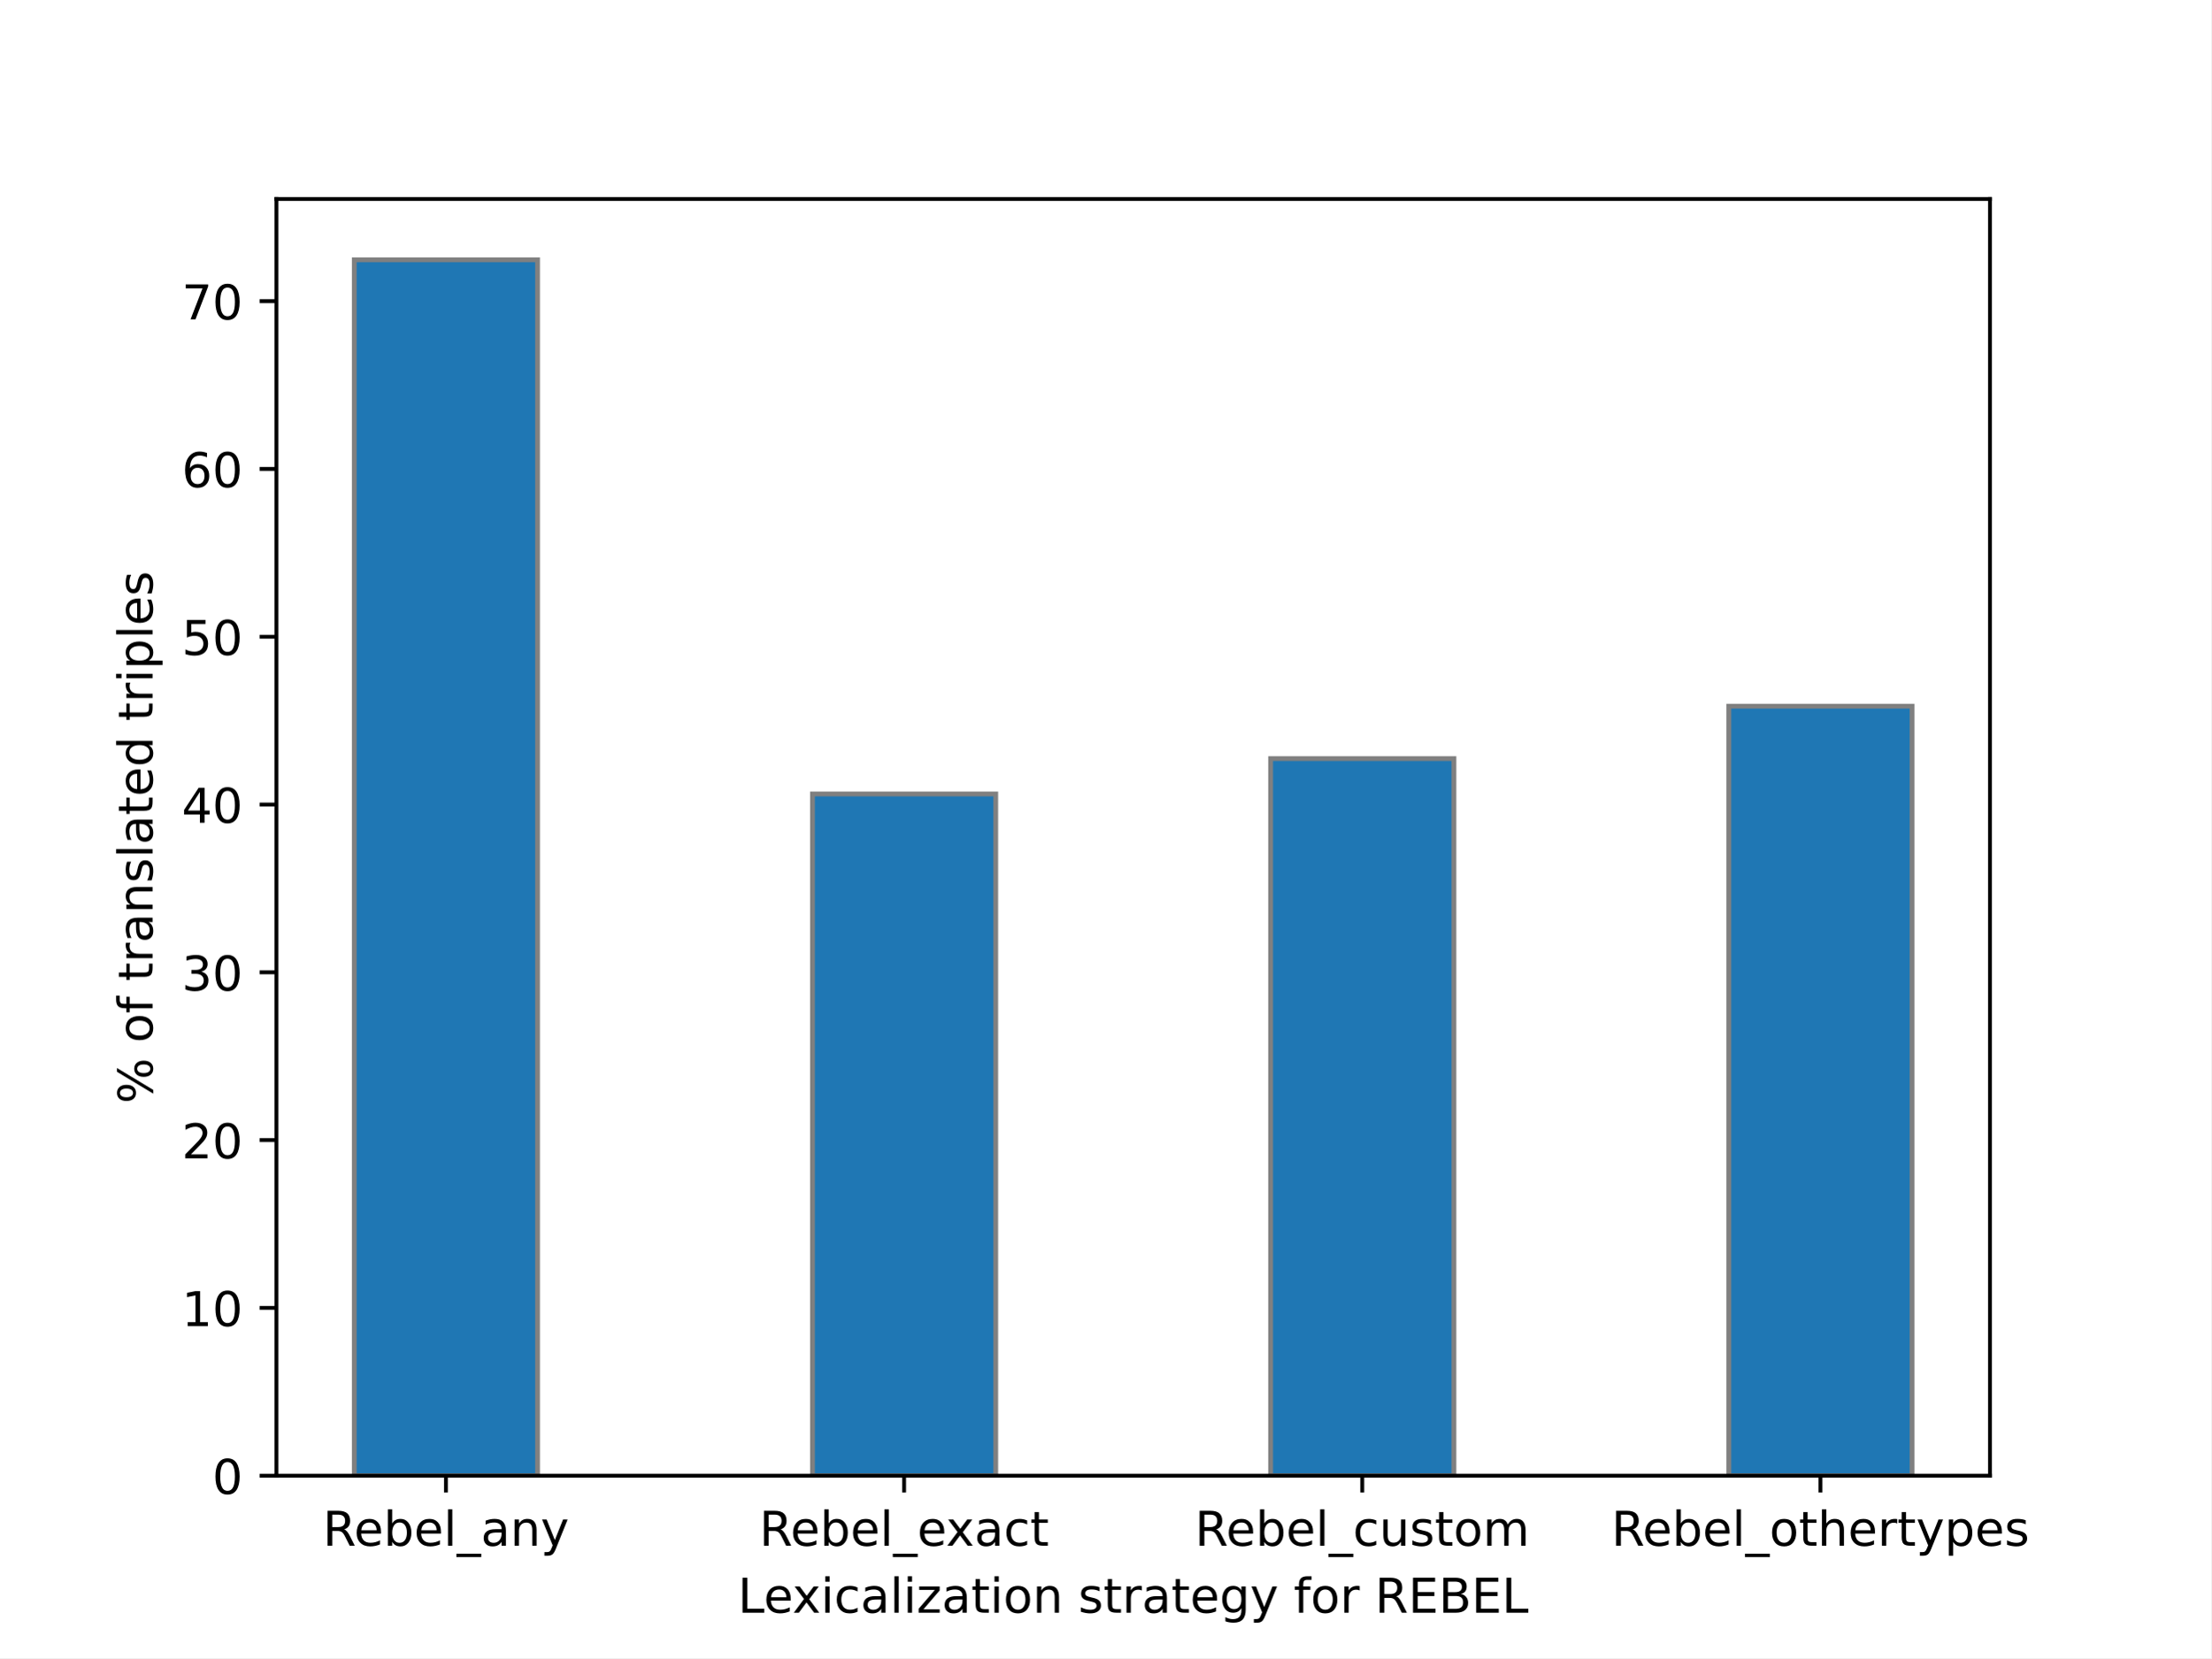
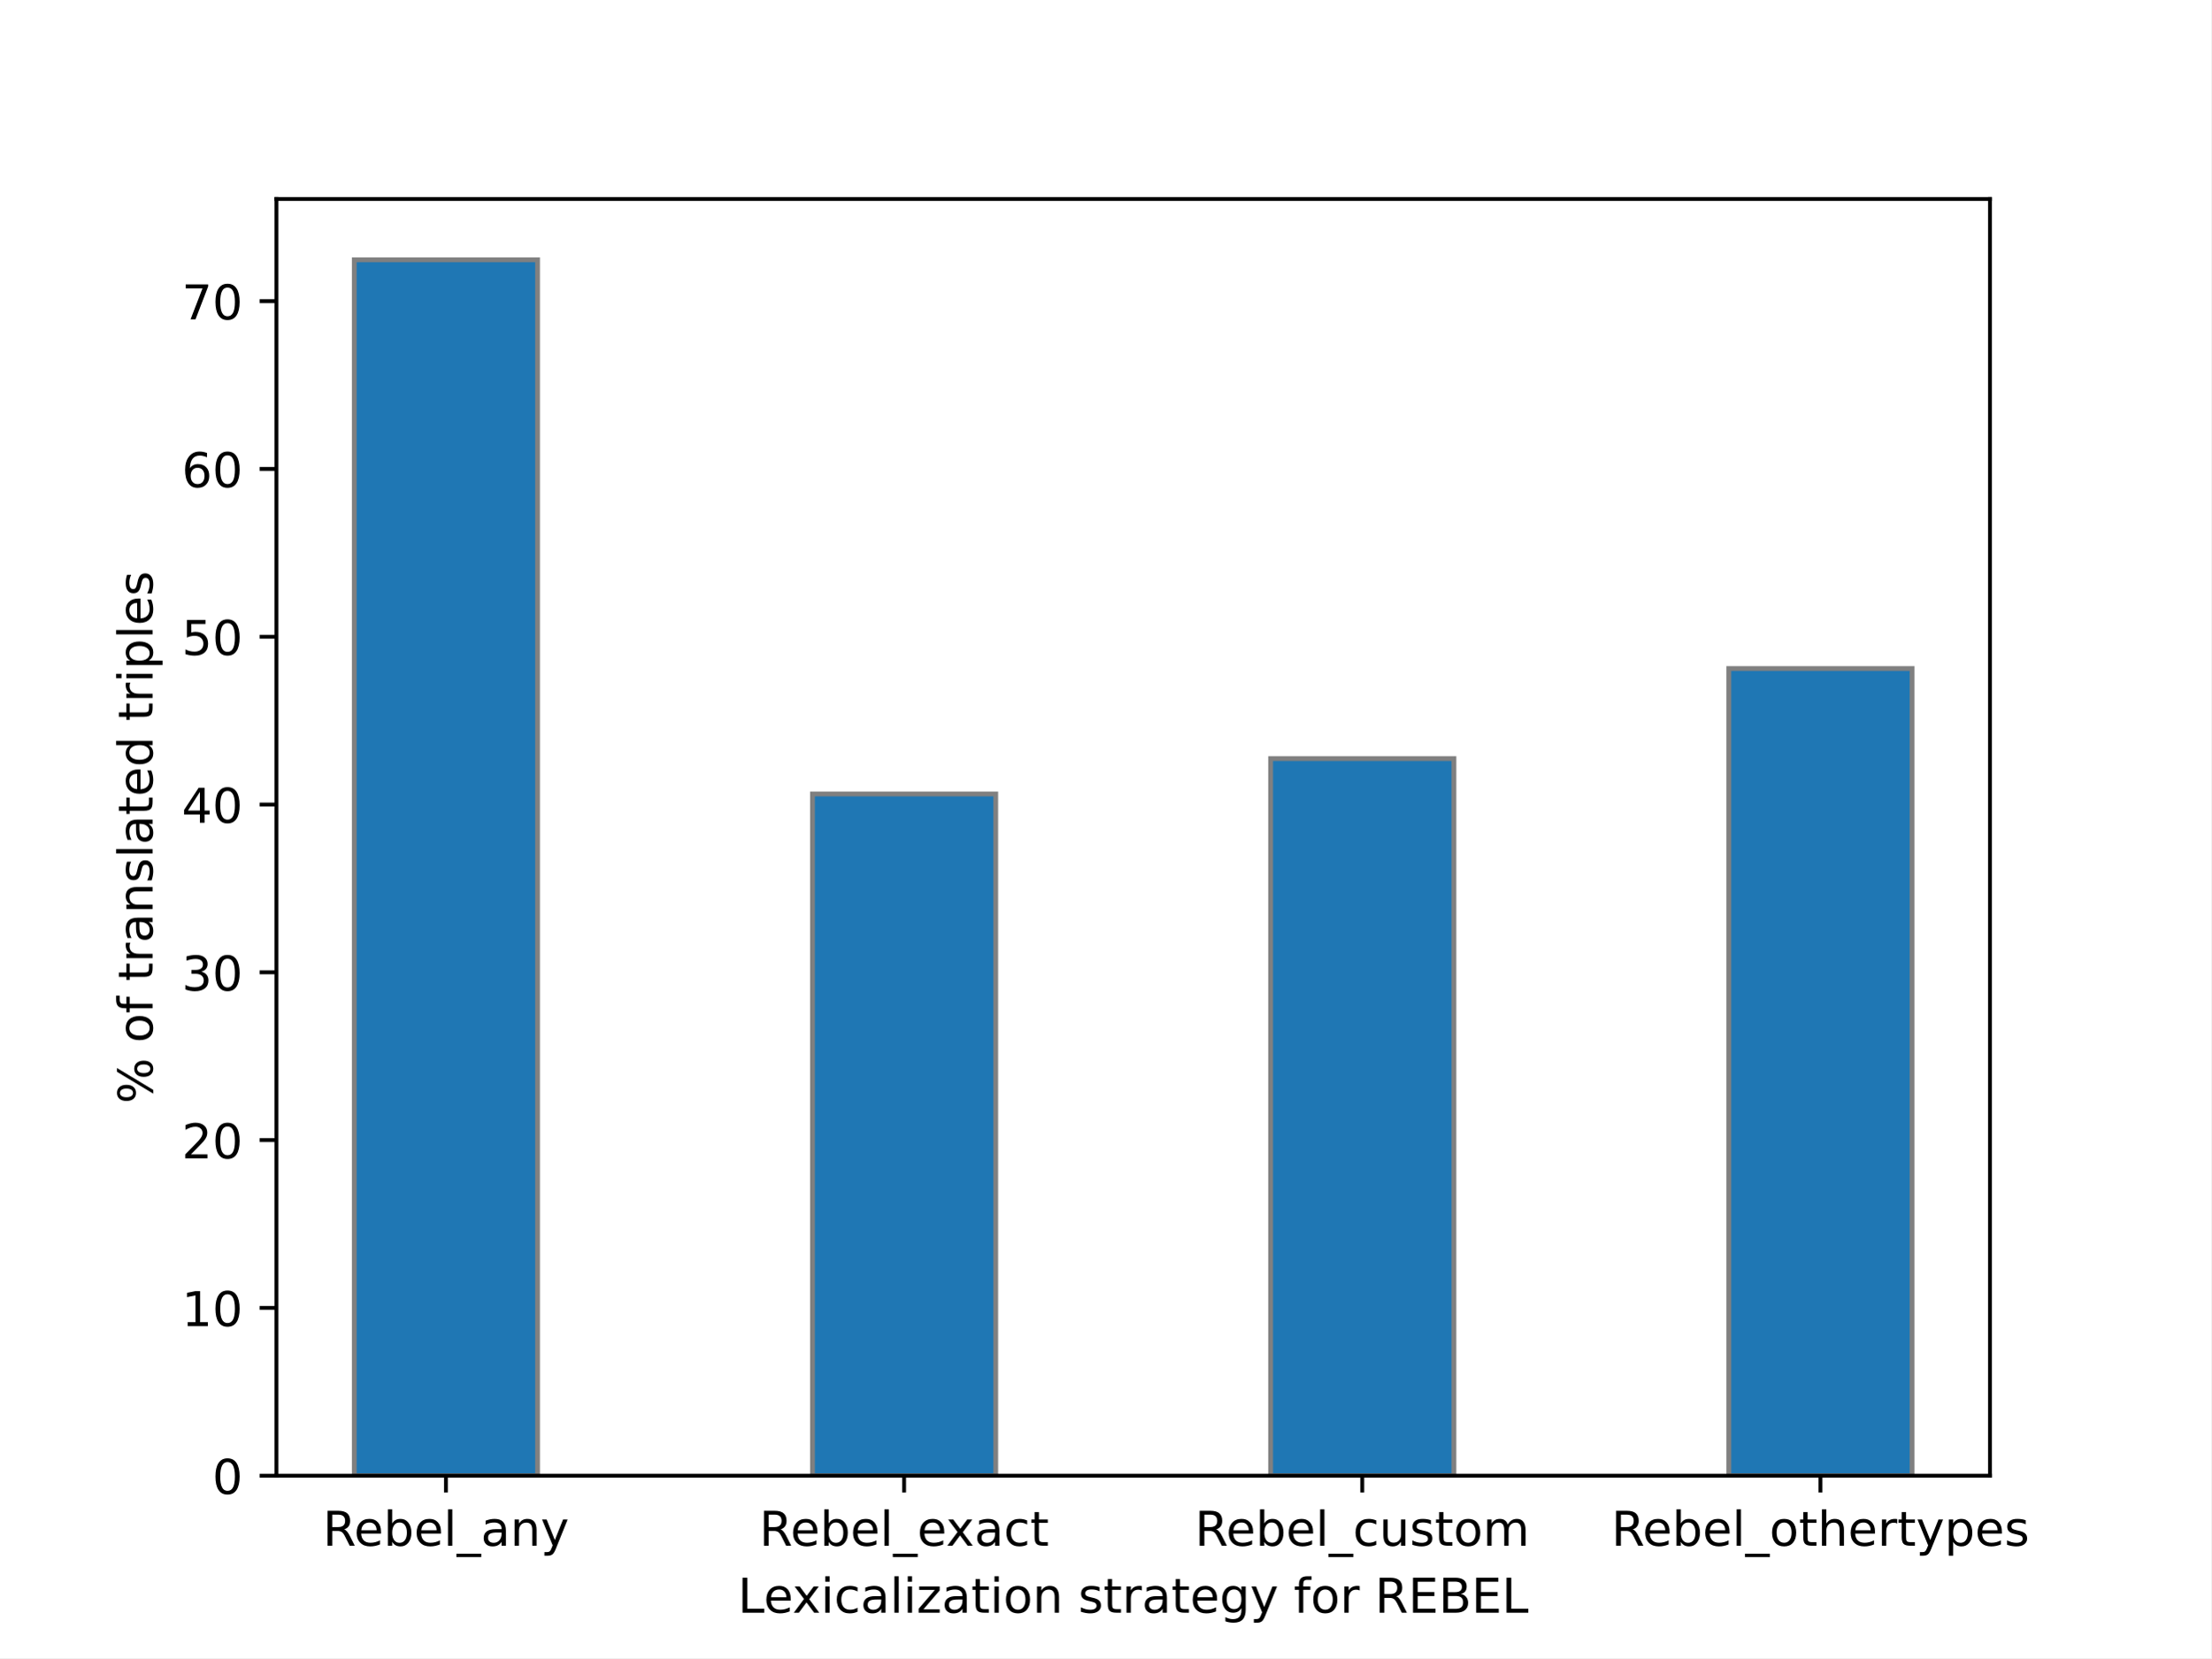
<svg xmlns="http://www.w3.org/2000/svg" xmlns:xlink="http://www.w3.org/1999/xlink" width="460.8pt" height="345.6pt" viewBox="0 0 460.8 345.6" version="1.1">
  <defs>
    <style type="text/css">*{stroke-linejoin: round; stroke-linecap: butt}</style>
  </defs>
  <g id="figure_1">
    <g id="patch_1">
      <path d="M 0 345.6  L 460.8 345.6  L 460.8 0  L 0 0  z " style="fill: #ffffff" />
    </g>
    <g id="axes_1">
      <g id="patch_2">
        <path d="M 57.6 307.584  L 414.72 307.584  L 414.72 41.472  L 57.6 41.472  z " style="fill: #ffffff" />
      </g>
      <g id="patch_3">
-         <path d="M 73.833 307.584  L 112.027 307.584  L 112.027 54.144  L 73.833 54.144  z " clip-path="url(#pfb7ee16808)" style="fill: #1f77b4; stroke: #808080; stroke-linejoin: miter" />
+         <path d="M 73.833 307.584  L 112.027 307.584  L 112.027 54.144  L 73.833 54.144  z " clip-path="url(#pe0aebfe80d)" style="fill: #1f77b4; stroke: #808080; stroke-linejoin: miter" />
      </g>
      <g id="patch_4">
-         <path d="M 169.319 307.584  L 207.514 307.584  L 207.514 165.488  L 169.319 165.488  z " clip-path="url(#pfb7ee16808)" style="fill: #1f77b4; stroke: #808080; stroke-linejoin: miter" />
+         <path d="M 169.319 307.584  L 207.514 307.584  L 207.514 165.488  L 169.319 165.488  z " clip-path="url(#pe0aebfe80d)" style="fill: #1f77b4; stroke: #808080; stroke-linejoin: miter" />
      </g>
      <g id="patch_5">
-         <path d="M 264.806 307.584  L 303.001 307.584  L 303.001 158.113  L 264.806 158.113  z " clip-path="url(#pfb7ee16808)" style="fill: #1f77b4; stroke: #808080; stroke-linejoin: miter" />
+         <path d="M 264.806 307.584  L 303.001 307.584  L 303.001 158.113  L 264.806 158.113  z " clip-path="url(#pe0aebfe80d)" style="fill: #1f77b4; stroke: #808080; stroke-linejoin: miter" />
      </g>
      <g id="patch_6">
-         <path d="M 360.293 307.584  L 398.487 307.584  L 398.487 147.188  L 360.293 147.188  z " clip-path="url(#pfb7ee16808)" style="fill: #1f77b4; stroke: #808080; stroke-linejoin: miter" />
+         <path d="M 360.293 307.584  L 398.487 307.584  L 398.487 139.341  L 360.293 139.341  z " clip-path="url(#pe0aebfe80d)" style="fill: #1f77b4; stroke: #808080; stroke-linejoin: miter" />
      </g>
      <g id="matplotlib.axis_1">
        <g id="xtick_1">
          <g id="line2d_1">
            <defs>
-               <path id="md9029d29ed" d="M 0 0  L 0 3.5  " style="stroke: #000000; stroke-width: 0.8" />
+               <path id="m4365752518" d="M 0 0  L 0 3.5  " style="stroke: #000000; stroke-width: 0.8" />
            </defs>
            <g>
-               <use xlink:href="#md9029d29ed" x="92.93" y="307.584" style="stroke: #000000; stroke-width: 0.8" />
+               <use xlink:href="#m4365752518" x="92.93" y="307.584" style="stroke: #000000; stroke-width: 0.8" />
            </g>
          </g>
          <g id="text_1">
            <g transform="translate(67.27224 322.1824) scale(0.1 -0.1)">
              <defs>
                <path id="DejaVuSans-52" d="M 2841 2188  Q 3044 2119 3236 1894  Q 3428 1669 3622 1275  L 4263 0  L 3584 0  L 2988 1197  Q 2756 1666 2539 1819  Q 2322 1972 1947 1972  L 1259 1972  L 1259 0  L 628 0  L 628 4666  L 2053 4666  Q 2853 4666 3247 4331  Q 3641 3997 3641 3322  Q 3641 2881 3436 2590  Q 3231 2300 2841 2188  z M 1259 4147  L 1259 2491  L 2053 2491  Q 2509 2491 2742 2702  Q 2975 2913 2975 3322  Q 2975 3731 2742 3939  Q 2509 4147 2053 4147  L 1259 4147  z " transform="scale(0.015625)" />
                <path id="DejaVuSans-65" d="M 3597 1894  L 3597 1613  L 953 1613  Q 991 1019 1311 708  Q 1631 397 2203 397  Q 2534 397 2845 478  Q 3156 559 3463 722  L 3463 178  Q 3153 47 2828 -22  Q 2503 -91 2169 -91  Q 1331 -91 842 396  Q 353 884 353 1716  Q 353 2575 817 3079  Q 1281 3584 2069 3584  Q 2775 3584 3186 3129  Q 3597 2675 3597 1894  z M 3022 2063  Q 3016 2534 2758 2815  Q 2500 3097 2075 3097  Q 1594 3097 1305 2825  Q 1016 2553 972 2059  L 3022 2063  z " transform="scale(0.015625)" />
                <path id="DejaVuSans-62" d="M 3116 1747  Q 3116 2381 2855 2742  Q 2594 3103 2138 3103  Q 1681 3103 1420 2742  Q 1159 2381 1159 1747  Q 1159 1113 1420 752  Q 1681 391 2138 391  Q 2594 391 2855 752  Q 3116 1113 3116 1747  z M 1159 2969  Q 1341 3281 1617 3432  Q 1894 3584 2278 3584  Q 2916 3584 3314 3078  Q 3713 2572 3713 1747  Q 3713 922 3314 415  Q 2916 -91 2278 -91  Q 1894 -91 1617 61  Q 1341 213 1159 525  L 1159 0  L 581 0  L 581 4863  L 1159 4863  L 1159 2969  z " transform="scale(0.015625)" />
                <path id="DejaVuSans-6c" d="M 603 4863  L 1178 4863  L 1178 0  L 603 0  L 603 4863  z " transform="scale(0.015625)" />
                <path id="DejaVuSans-5f" d="M 3263 -1063  L 3263 -1509  L -63 -1509  L -63 -1063  L 3263 -1063  z " transform="scale(0.015625)" />
                <path id="DejaVuSans-61" d="M 2194 1759  Q 1497 1759 1228 1600  Q 959 1441 959 1056  Q 959 750 1161 570  Q 1363 391 1709 391  Q 2188 391 2477 730  Q 2766 1069 2766 1631  L 2766 1759  L 2194 1759  z M 3341 1997  L 3341 0  L 2766 0  L 2766 531  Q 2569 213 2275 61  Q 1981 -91 1556 -91  Q 1019 -91 701 211  Q 384 513 384 1019  Q 384 1609 779 1909  Q 1175 2209 1959 2209  L 2766 2209  L 2766 2266  Q 2766 2663 2505 2880  Q 2244 3097 1772 3097  Q 1472 3097 1187 3025  Q 903 2953 641 2809  L 641 3341  Q 956 3463 1253 3523  Q 1550 3584 1831 3584  Q 2591 3584 2966 3190  Q 3341 2797 3341 1997  z " transform="scale(0.015625)" />
                <path id="DejaVuSans-6e" d="M 3513 2113  L 3513 0  L 2938 0  L 2938 2094  Q 2938 2591 2744 2837  Q 2550 3084 2163 3084  Q 1697 3084 1428 2787  Q 1159 2491 1159 1978  L 1159 0  L 581 0  L 581 3500  L 1159 3500  L 1159 2956  Q 1366 3272 1645 3428  Q 1925 3584 2291 3584  Q 2894 3584 3203 3211  Q 3513 2838 3513 2113  z " transform="scale(0.015625)" />
                <path id="DejaVuSans-79" d="M 2059 -325  Q 1816 -950 1584 -1140  Q 1353 -1331 966 -1331  L 506 -1331  L 506 -850  L 844 -850  Q 1081 -850 1212 -737  Q 1344 -625 1503 -206  L 1606 56  L 191 3500  L 800 3500  L 1894 763  L 2988 3500  L 3597 3500  L 2059 -325  z " transform="scale(0.015625)" />
              </defs>
              <use xlink:href="#DejaVuSans-52" />
              <use xlink:href="#DejaVuSans-65" x="64.982" />
              <use xlink:href="#DejaVuSans-62" x="126.506" />
              <use xlink:href="#DejaVuSans-65" x="189.982" />
              <use xlink:href="#DejaVuSans-6c" x="251.506" />
              <use xlink:href="#DejaVuSans-5f" x="279.289" />
              <use xlink:href="#DejaVuSans-61" x="329.289" />
              <use xlink:href="#DejaVuSans-6e" x="390.568" />
              <use xlink:href="#DejaVuSans-79" x="453.947" />
            </g>
          </g>
        </g>
        <g id="xtick_2">
          <g id="line2d_2">
            <g>
-               <use xlink:href="#md9029d29ed" x="188.417" y="307.584" style="stroke: #000000; stroke-width: 0.8" />
+               <use xlink:href="#m4365752518" x="188.417" y="307.584" style="stroke: #000000; stroke-width: 0.8" />
            </g>
          </g>
          <g id="text_2">
            <g transform="translate(158.2292 322.1824) scale(0.1 -0.1)">
              <defs>
                <path id="DejaVuSans-78" d="M 3513 3500  L 2247 1797  L 3578 0  L 2900 0  L 1881 1375  L 863 0  L 184 0  L 1544 1831  L 300 3500  L 978 3500  L 1906 2253  L 2834 3500  L 3513 3500  z " transform="scale(0.015625)" />
                <path id="DejaVuSans-63" d="M 3122 3366  L 3122 2828  Q 2878 2963 2633 3030  Q 2388 3097 2138 3097  Q 1578 3097 1268 2742  Q 959 2388 959 1747  Q 959 1106 1268 751  Q 1578 397 2138 397  Q 2388 397 2633 464  Q 2878 531 3122 666  L 3122 134  Q 2881 22 2623 -34  Q 2366 -91 2075 -91  Q 1284 -91 818 406  Q 353 903 353 1747  Q 353 2603 823 3093  Q 1294 3584 2113 3584  Q 2378 3584 2631 3529  Q 2884 3475 3122 3366  z " transform="scale(0.015625)" />
                <path id="DejaVuSans-74" d="M 1172 4494  L 1172 3500  L 2356 3500  L 2356 3053  L 1172 3053  L 1172 1153  Q 1172 725 1289 603  Q 1406 481 1766 481  L 2356 481  L 2356 0  L 1766 0  Q 1100 0 847 248  Q 594 497 594 1153  L 594 3053  L 172 3053  L 172 3500  L 594 3500  L 594 4494  L 1172 4494  z " transform="scale(0.015625)" />
              </defs>
              <use xlink:href="#DejaVuSans-52" />
              <use xlink:href="#DejaVuSans-65" x="64.982" />
              <use xlink:href="#DejaVuSans-62" x="126.506" />
              <use xlink:href="#DejaVuSans-65" x="189.982" />
              <use xlink:href="#DejaVuSans-6c" x="251.506" />
              <use xlink:href="#DejaVuSans-5f" x="279.289" />
              <use xlink:href="#DejaVuSans-65" x="329.289" />
              <use xlink:href="#DejaVuSans-78" x="389.062" />
              <use xlink:href="#DejaVuSans-61" x="448.242" />
              <use xlink:href="#DejaVuSans-63" x="509.521" />
              <use xlink:href="#DejaVuSans-74" x="564.502" />
            </g>
          </g>
        </g>
        <g id="xtick_3">
          <g id="line2d_3">
            <g>
-               <use xlink:href="#md9029d29ed" x="283.903" y="307.584" style="stroke: #000000; stroke-width: 0.8" />
+               <use xlink:href="#m4365752518" x="283.903" y="307.584" style="stroke: #000000; stroke-width: 0.8" />
            </g>
          </g>
          <g id="text_3">
            <g transform="translate(249.0252 322.1824) scale(0.1 -0.1)">
              <defs>
                <path id="DejaVuSans-75" d="M 544 1381  L 544 3500  L 1119 3500  L 1119 1403  Q 1119 906 1312 657  Q 1506 409 1894 409  Q 2359 409 2629 706  Q 2900 1003 2900 1516  L 2900 3500  L 3475 3500  L 3475 0  L 2900 0  L 2900 538  Q 2691 219 2414 64  Q 2138 -91 1772 -91  Q 1169 -91 856 284  Q 544 659 544 1381  z M 1991 3584  L 1991 3584  z " transform="scale(0.015625)" />
                <path id="DejaVuSans-73" d="M 2834 3397  L 2834 2853  Q 2591 2978 2328 3040  Q 2066 3103 1784 3103  Q 1356 3103 1142 2972  Q 928 2841 928 2578  Q 928 2378 1081 2264  Q 1234 2150 1697 2047  L 1894 2003  Q 2506 1872 2764 1633  Q 3022 1394 3022 966  Q 3022 478 2636 193  Q 2250 -91 1575 -91  Q 1294 -91 989 -36  Q 684 19 347 128  L 347 722  Q 666 556 975 473  Q 1284 391 1588 391  Q 1994 391 2212 530  Q 2431 669 2431 922  Q 2431 1156 2273 1281  Q 2116 1406 1581 1522  L 1381 1569  Q 847 1681 609 1914  Q 372 2147 372 2553  Q 372 3047 722 3315  Q 1072 3584 1716 3584  Q 2034 3584 2315 3537  Q 2597 3491 2834 3397  z " transform="scale(0.015625)" />
                <path id="DejaVuSans-6f" d="M 1959 3097  Q 1497 3097 1228 2736  Q 959 2375 959 1747  Q 959 1119 1226 758  Q 1494 397 1959 397  Q 2419 397 2687 759  Q 2956 1122 2956 1747  Q 2956 2369 2687 2733  Q 2419 3097 1959 3097  z M 1959 3584  Q 2709 3584 3137 3096  Q 3566 2609 3566 1747  Q 3566 888 3137 398  Q 2709 -91 1959 -91  Q 1206 -91 779 398  Q 353 888 353 1747  Q 353 2609 779 3096  Q 1206 3584 1959 3584  z " transform="scale(0.015625)" />
                <path id="DejaVuSans-6d" d="M 3328 2828  Q 3544 3216 3844 3400  Q 4144 3584 4550 3584  Q 5097 3584 5394 3201  Q 5691 2819 5691 2113  L 5691 0  L 5113 0  L 5113 2094  Q 5113 2597 4934 2840  Q 4756 3084 4391 3084  Q 3944 3084 3684 2787  Q 3425 2491 3425 1978  L 3425 0  L 2847 0  L 2847 2094  Q 2847 2600 2669 2842  Q 2491 3084 2119 3084  Q 1678 3084 1418 2786  Q 1159 2488 1159 1978  L 1159 0  L 581 0  L 581 3500  L 1159 3500  L 1159 2956  Q 1356 3278 1631 3431  Q 1906 3584 2284 3584  Q 2666 3584 2933 3390  Q 3200 3197 3328 2828  z " transform="scale(0.015625)" />
              </defs>
              <use xlink:href="#DejaVuSans-52" />
              <use xlink:href="#DejaVuSans-65" x="64.982" />
              <use xlink:href="#DejaVuSans-62" x="126.506" />
              <use xlink:href="#DejaVuSans-65" x="189.982" />
              <use xlink:href="#DejaVuSans-6c" x="251.506" />
              <use xlink:href="#DejaVuSans-5f" x="279.289" />
              <use xlink:href="#DejaVuSans-63" x="329.289" />
              <use xlink:href="#DejaVuSans-75" x="384.27" />
              <use xlink:href="#DejaVuSans-73" x="447.648" />
              <use xlink:href="#DejaVuSans-74" x="499.748" />
              <use xlink:href="#DejaVuSans-6f" x="538.957" />
              <use xlink:href="#DejaVuSans-6d" x="600.139" />
            </g>
          </g>
        </g>
        <g id="xtick_4">
          <g id="line2d_4">
            <g>
-               <use xlink:href="#md9029d29ed" x="379.39" y="307.584" style="stroke: #000000; stroke-width: 0.8" />
+               <use xlink:href="#m4365752518" x="379.39" y="307.584" style="stroke: #000000; stroke-width: 0.8" />
            </g>
          </g>
          <g id="text_4">
            <g transform="translate(335.829 322.1824) scale(0.1 -0.1)">
              <defs>
                <path id="DejaVuSans-68" d="M 3513 2113  L 3513 0  L 2938 0  L 2938 2094  Q 2938 2591 2744 2837  Q 2550 3084 2163 3084  Q 1697 3084 1428 2787  Q 1159 2491 1159 1978  L 1159 0  L 581 0  L 581 4863  L 1159 4863  L 1159 2956  Q 1366 3272 1645 3428  Q 1925 3584 2291 3584  Q 2894 3584 3203 3211  Q 3513 2838 3513 2113  z " transform="scale(0.015625)" />
                <path id="DejaVuSans-72" d="M 2631 2963  Q 2534 3019 2420 3045  Q 2306 3072 2169 3072  Q 1681 3072 1420 2755  Q 1159 2438 1159 1844  L 1159 0  L 581 0  L 581 3500  L 1159 3500  L 1159 2956  Q 1341 3275 1631 3429  Q 1922 3584 2338 3584  Q 2397 3584 2469 3576  Q 2541 3569 2628 3553  L 2631 2963  z " transform="scale(0.015625)" />
                <path id="DejaVuSans-70" d="M 1159 525  L 1159 -1331  L 581 -1331  L 581 3500  L 1159 3500  L 1159 2969  Q 1341 3281 1617 3432  Q 1894 3584 2278 3584  Q 2916 3584 3314 3078  Q 3713 2572 3713 1747  Q 3713 922 3314 415  Q 2916 -91 2278 -91  Q 1894 -91 1617 61  Q 1341 213 1159 525  z M 3116 1747  Q 3116 2381 2855 2742  Q 2594 3103 2138 3103  Q 1681 3103 1420 2742  Q 1159 2381 1159 1747  Q 1159 1113 1420 752  Q 1681 391 2138 391  Q 2594 391 2855 752  Q 3116 1113 3116 1747  z " transform="scale(0.015625)" />
              </defs>
              <use xlink:href="#DejaVuSans-52" />
              <use xlink:href="#DejaVuSans-65" x="64.982" />
              <use xlink:href="#DejaVuSans-62" x="126.506" />
              <use xlink:href="#DejaVuSans-65" x="189.982" />
              <use xlink:href="#DejaVuSans-6c" x="251.506" />
              <use xlink:href="#DejaVuSans-5f" x="279.289" />
              <use xlink:href="#DejaVuSans-6f" x="329.289" />
              <use xlink:href="#DejaVuSans-74" x="390.471" />
              <use xlink:href="#DejaVuSans-68" x="429.68" />
              <use xlink:href="#DejaVuSans-65" x="493.059" />
              <use xlink:href="#DejaVuSans-72" x="554.582" />
              <use xlink:href="#DejaVuSans-74" x="595.695" />
              <use xlink:href="#DejaVuSans-79" x="634.904" />
              <use xlink:href="#DejaVuSans-70" x="694.084" />
              <use xlink:href="#DejaVuSans-65" x="757.561" />
              <use xlink:href="#DejaVuSans-73" x="819.084" />
            </g>
          </g>
        </g>
        <g id="text_5">
          <g transform="translate(153.7608 336.1387) scale(0.1 -0.1)">
            <defs>
              <path id="DejaVuSans-4c" d="M 628 4666  L 1259 4666  L 1259 531  L 3531 531  L 3531 0  L 628 0  L 628 4666  z " transform="scale(0.015625)" />
              <path id="DejaVuSans-69" d="M 603 3500  L 1178 3500  L 1178 0  L 603 0  L 603 3500  z M 603 4863  L 1178 4863  L 1178 4134  L 603 4134  L 603 4863  z " transform="scale(0.015625)" />
              <path id="DejaVuSans-7a" d="M 353 3500  L 3084 3500  L 3084 2975  L 922 459  L 3084 459  L 3084 0  L 275 0  L 275 525  L 2438 3041  L 353 3041  L 353 3500  z " transform="scale(0.015625)" />
              <path id="DejaVuSans-20" transform="scale(0.015625)" />
              <path id="DejaVuSans-67" d="M 2906 1791  Q 2906 2416 2648 2759  Q 2391 3103 1925 3103  Q 1463 3103 1205 2759  Q 947 2416 947 1791  Q 947 1169 1205 825  Q 1463 481 1925 481  Q 2391 481 2648 825  Q 2906 1169 2906 1791  z M 3481 434  Q 3481 -459 3084 -895  Q 2688 -1331 1869 -1331  Q 1566 -1331 1297 -1286  Q 1028 -1241 775 -1147  L 775 -588  Q 1028 -725 1275 -790  Q 1522 -856 1778 -856  Q 2344 -856 2625 -561  Q 2906 -266 2906 331  L 2906 616  Q 2728 306 2450 153  Q 2172 0 1784 0  Q 1141 0 747 490  Q 353 981 353 1791  Q 353 2603 747 3093  Q 1141 3584 1784 3584  Q 2172 3584 2450 3431  Q 2728 3278 2906 2969  L 2906 3500  L 3481 3500  L 3481 434  z " transform="scale(0.015625)" />
              <path id="DejaVuSans-66" d="M 2375 4863  L 2375 4384  L 1825 4384  Q 1516 4384 1395 4259  Q 1275 4134 1275 3809  L 1275 3500  L 2222 3500  L 2222 3053  L 1275 3053  L 1275 0  L 697 0  L 697 3053  L 147 3053  L 147 3500  L 697 3500  L 697 3744  Q 697 4328 969 4595  Q 1241 4863 1831 4863  L 2375 4863  z " transform="scale(0.015625)" />
              <path id="DejaVuSans-45" d="M 628 4666  L 3578 4666  L 3578 4134  L 1259 4134  L 1259 2753  L 3481 2753  L 3481 2222  L 1259 2222  L 1259 531  L 3634 531  L 3634 0  L 628 0  L 628 4666  z " transform="scale(0.015625)" />
              <path id="DejaVuSans-42" d="M 1259 2228  L 1259 519  L 2272 519  Q 2781 519 3026 730  Q 3272 941 3272 1375  Q 3272 1813 3026 2020  Q 2781 2228 2272 2228  L 1259 2228  z M 1259 4147  L 1259 2741  L 2194 2741  Q 2656 2741 2882 2914  Q 3109 3088 3109 3444  Q 3109 3797 2882 3972  Q 2656 4147 2194 4147  L 1259 4147  z M 628 4666  L 2241 4666  Q 2963 4666 3353 4366  Q 3744 4066 3744 3513  Q 3744 3084 3544 2831  Q 3344 2578 2956 2516  Q 3422 2416 3680 2098  Q 3938 1781 3938 1306  Q 3938 681 3513 340  Q 3088 0 2303 0  L 628 0  L 628 4666  z " transform="scale(0.015625)" />
            </defs>
            <use xlink:href="#DejaVuSans-4c" />
            <use xlink:href="#DejaVuSans-65" x="53.963" />
            <use xlink:href="#DejaVuSans-78" x="113.736" />
            <use xlink:href="#DejaVuSans-69" x="172.916" />
            <use xlink:href="#DejaVuSans-63" x="200.699" />
            <use xlink:href="#DejaVuSans-61" x="255.68" />
            <use xlink:href="#DejaVuSans-6c" x="316.959" />
            <use xlink:href="#DejaVuSans-69" x="344.742" />
            <use xlink:href="#DejaVuSans-7a" x="372.525" />
            <use xlink:href="#DejaVuSans-61" x="425.016" />
            <use xlink:href="#DejaVuSans-74" x="486.295" />
            <use xlink:href="#DejaVuSans-69" x="525.504" />
            <use xlink:href="#DejaVuSans-6f" x="553.287" />
            <use xlink:href="#DejaVuSans-6e" x="614.469" />
            <use xlink:href="#DejaVuSans-20" x="677.848" />
            <use xlink:href="#DejaVuSans-73" x="709.635" />
            <use xlink:href="#DejaVuSans-74" x="761.734" />
            <use xlink:href="#DejaVuSans-72" x="800.943" />
            <use xlink:href="#DejaVuSans-61" x="842.057" />
            <use xlink:href="#DejaVuSans-74" x="903.336" />
            <use xlink:href="#DejaVuSans-65" x="942.545" />
            <use xlink:href="#DejaVuSans-67" x="1004.068" />
            <use xlink:href="#DejaVuSans-79" x="1067.545" />
            <use xlink:href="#DejaVuSans-20" x="1126.725" />
            <use xlink:href="#DejaVuSans-66" x="1158.512" />
            <use xlink:href="#DejaVuSans-6f" x="1193.717" />
            <use xlink:href="#DejaVuSans-72" x="1254.898" />
            <use xlink:href="#DejaVuSans-20" x="1296.012" />
            <use xlink:href="#DejaVuSans-52" x="1327.799" />
            <use xlink:href="#DejaVuSans-45" x="1397.281" />
            <use xlink:href="#DejaVuSans-42" x="1460.465" />
            <use xlink:href="#DejaVuSans-45" x="1529.068" />
            <use xlink:href="#DejaVuSans-4c" x="1592.252" />
          </g>
        </g>
      </g>
      <g id="matplotlib.axis_2">
        <g id="ytick_1">
          <g id="line2d_5">
            <defs>
-               <path id="m2cb7d2c0e4" d="M 0 0  L -3.5 0  " style="stroke: #000000; stroke-width: 0.8" />
+               <path id="me7649f3afb" d="M 0 0  L -3.5 0  " style="stroke: #000000; stroke-width: 0.8" />
            </defs>
            <g>
-               <use xlink:href="#m2cb7d2c0e4" x="57.6" y="307.584" style="stroke: #000000; stroke-width: 0.8" />
+               <use xlink:href="#me7649f3afb" x="57.6" y="307.584" style="stroke: #000000; stroke-width: 0.8" />
            </g>
          </g>
          <g id="text_6">
            <g transform="translate(44.2375 311.3832) scale(0.1 -0.1)">
              <defs>
                <path id="DejaVuSans-30" d="M 2034 4250  Q 1547 4250 1301 3770  Q 1056 3291 1056 2328  Q 1056 1369 1301 889  Q 1547 409 2034 409  Q 2525 409 2770 889  Q 3016 1369 3016 2328  Q 3016 3291 2770 3770  Q 2525 4250 2034 4250  z M 2034 4750  Q 2819 4750 3233 4129  Q 3647 3509 3647 2328  Q 3647 1150 3233 529  Q 2819 -91 2034 -91  Q 1250 -91 836 529  Q 422 1150 422 2328  Q 422 3509 836 4129  Q 1250 4750 2034 4750  z " transform="scale(0.015625)" />
              </defs>
              <use xlink:href="#DejaVuSans-30" />
            </g>
          </g>
        </g>
        <g id="ytick_2">
          <g id="line2d_6">
            <g>
-               <use xlink:href="#m2cb7d2c0e4" x="57.6" y="272.61" style="stroke: #000000; stroke-width: 0.8" />
+               <use xlink:href="#me7649f3afb" x="57.6" y="272.61" style="stroke: #000000; stroke-width: 0.8" />
            </g>
          </g>
          <g id="text_7">
            <g transform="translate(37.875 276.409) scale(0.1 -0.1)">
              <defs>
                <path id="DejaVuSans-31" d="M 794 531  L 1825 531  L 1825 4091  L 703 3866  L 703 4441  L 1819 4666  L 2450 4666  L 2450 531  L 3481 531  L 3481 0  L 794 0  L 794 531  z " transform="scale(0.015625)" />
              </defs>
              <use xlink:href="#DejaVuSans-31" />
              <use xlink:href="#DejaVuSans-30" x="63.623" />
            </g>
          </g>
        </g>
        <g id="ytick_3">
          <g id="line2d_7">
            <g>
-               <use xlink:href="#m2cb7d2c0e4" x="57.6" y="237.635" style="stroke: #000000; stroke-width: 0.8" />
+               <use xlink:href="#me7649f3afb" x="57.6" y="237.635" style="stroke: #000000; stroke-width: 0.8" />
            </g>
          </g>
          <g id="text_8">
            <g transform="translate(37.875 241.4347) scale(0.1 -0.1)">
              <defs>
                <path id="DejaVuSans-32" d="M 1228 531  L 3431 531  L 3431 0  L 469 0  L 469 531  Q 828 903 1448 1529  Q 2069 2156 2228 2338  Q 2531 2678 2651 2914  Q 2772 3150 2772 3378  Q 2772 3750 2511 3984  Q 2250 4219 1831 4219  Q 1534 4219 1204 4116  Q 875 4013 500 3803  L 500 4441  Q 881 4594 1212 4672  Q 1544 4750 1819 4750  Q 2544 4750 2975 4387  Q 3406 4025 3406 3419  Q 3406 3131 3298 2873  Q 3191 2616 2906 2266  Q 2828 2175 2409 1742  Q 1991 1309 1228 531  z " transform="scale(0.015625)" />
              </defs>
              <use xlink:href="#DejaVuSans-32" />
              <use xlink:href="#DejaVuSans-30" x="63.623" />
            </g>
          </g>
        </g>
        <g id="ytick_4">
          <g id="line2d_8">
            <g>
-               <use xlink:href="#m2cb7d2c0e4" x="57.6" y="202.661" style="stroke: #000000; stroke-width: 0.8" />
+               <use xlink:href="#me7649f3afb" x="57.6" y="202.661" style="stroke: #000000; stroke-width: 0.8" />
            </g>
          </g>
          <g id="text_9">
            <g transform="translate(37.875 206.4604) scale(0.1 -0.1)">
              <defs>
                <path id="DejaVuSans-33" d="M 2597 2516  Q 3050 2419 3304 2112  Q 3559 1806 3559 1356  Q 3559 666 3084 287  Q 2609 -91 1734 -91  Q 1441 -91 1130 -33  Q 819 25 488 141  L 488 750  Q 750 597 1062 519  Q 1375 441 1716 441  Q 2309 441 2620 675  Q 2931 909 2931 1356  Q 2931 1769 2642 2001  Q 2353 2234 1838 2234  L 1294 2234  L 1294 2753  L 1863 2753  Q 2328 2753 2575 2939  Q 2822 3125 2822 3475  Q 2822 3834 2567 4026  Q 2313 4219 1838 4219  Q 1578 4219 1281 4162  Q 984 4106 628 3988  L 628 4550  Q 988 4650 1302 4700  Q 1616 4750 1894 4750  Q 2613 4750 3031 4423  Q 3450 4097 3450 3541  Q 3450 3153 3228 2886  Q 3006 2619 2597 2516  z " transform="scale(0.015625)" />
              </defs>
              <use xlink:href="#DejaVuSans-33" />
              <use xlink:href="#DejaVuSans-30" x="63.623" />
            </g>
          </g>
        </g>
        <g id="ytick_5">
          <g id="line2d_9">
            <g>
-               <use xlink:href="#m2cb7d2c0e4" x="57.6" y="167.687" style="stroke: #000000; stroke-width: 0.8" />
+               <use xlink:href="#me7649f3afb" x="57.6" y="167.687" style="stroke: #000000; stroke-width: 0.8" />
            </g>
          </g>
          <g id="text_10">
            <g transform="translate(37.875 171.4861) scale(0.1 -0.1)">
              <defs>
                <path id="DejaVuSans-34" d="M 2419 4116  L 825 1625  L 2419 1625  L 2419 4116  z M 2253 4666  L 3047 4666  L 3047 1625  L 3713 1625  L 3713 1100  L 3047 1100  L 3047 0  L 2419 0  L 2419 1100  L 313 1100  L 313 1709  L 2253 4666  z " transform="scale(0.015625)" />
              </defs>
              <use xlink:href="#DejaVuSans-34" />
              <use xlink:href="#DejaVuSans-30" x="63.623" />
            </g>
          </g>
        </g>
        <g id="ytick_6">
          <g id="line2d_10">
            <g>
-               <use xlink:href="#m2cb7d2c0e4" x="57.6" y="132.713" style="stroke: #000000; stroke-width: 0.8" />
+               <use xlink:href="#me7649f3afb" x="57.6" y="132.713" style="stroke: #000000; stroke-width: 0.8" />
            </g>
          </g>
          <g id="text_11">
            <g transform="translate(37.875 136.5119) scale(0.1 -0.1)">
              <defs>
                <path id="DejaVuSans-35" d="M 691 4666  L 3169 4666  L 3169 4134  L 1269 4134  L 1269 2991  Q 1406 3038 1543 3061  Q 1681 3084 1819 3084  Q 2600 3084 3056 2656  Q 3513 2228 3513 1497  Q 3513 744 3044 326  Q 2575 -91 1722 -91  Q 1428 -91 1123 -41  Q 819 9 494 109  L 494 744  Q 775 591 1075 516  Q 1375 441 1709 441  Q 2250 441 2565 725  Q 2881 1009 2881 1497  Q 2881 1984 2565 2268  Q 2250 2553 1709 2553  Q 1456 2553 1204 2497  Q 953 2441 691 2322  L 691 4666  z " transform="scale(0.015625)" />
              </defs>
              <use xlink:href="#DejaVuSans-35" />
              <use xlink:href="#DejaVuSans-30" x="63.623" />
            </g>
          </g>
        </g>
        <g id="ytick_7">
          <g id="line2d_11">
            <g>
-               <use xlink:href="#m2cb7d2c0e4" x="57.6" y="97.738" style="stroke: #000000; stroke-width: 0.8" />
+               <use xlink:href="#me7649f3afb" x="57.6" y="97.738" style="stroke: #000000; stroke-width: 0.8" />
            </g>
          </g>
          <g id="text_12">
            <g transform="translate(37.875 101.5376) scale(0.1 -0.1)">
              <defs>
                <path id="DejaVuSans-36" d="M 2113 2584  Q 1688 2584 1439 2293  Q 1191 2003 1191 1497  Q 1191 994 1439 701  Q 1688 409 2113 409  Q 2538 409 2786 701  Q 3034 994 3034 1497  Q 3034 2003 2786 2293  Q 2538 2584 2113 2584  z M 3366 4563  L 3366 3988  Q 3128 4100 2886 4159  Q 2644 4219 2406 4219  Q 1781 4219 1451 3797  Q 1122 3375 1075 2522  Q 1259 2794 1537 2939  Q 1816 3084 2150 3084  Q 2853 3084 3261 2657  Q 3669 2231 3669 1497  Q 3669 778 3244 343  Q 2819 -91 2113 -91  Q 1303 -91 875 529  Q 447 1150 447 2328  Q 447 3434 972 4092  Q 1497 4750 2381 4750  Q 2619 4750 2861 4703  Q 3103 4656 3366 4563  z " transform="scale(0.015625)" />
              </defs>
              <use xlink:href="#DejaVuSans-36" />
              <use xlink:href="#DejaVuSans-30" x="63.623" />
            </g>
          </g>
        </g>
        <g id="ytick_8">
          <g id="line2d_12">
            <g>
-               <use xlink:href="#m2cb7d2c0e4" x="57.6" y="62.764" style="stroke: #000000; stroke-width: 0.8" />
+               <use xlink:href="#me7649f3afb" x="57.6" y="62.764" style="stroke: #000000; stroke-width: 0.8" />
            </g>
          </g>
          <g id="text_13">
            <g transform="translate(37.875 66.56335) scale(0.1 -0.1)">
              <defs>
                <path id="DejaVuSans-37" d="M 525 4666  L 3525 4666  L 3525 4397  L 1831 0  L 1172 0  L 2766 4134  L 525 4134  L 525 4666  z " transform="scale(0.015625)" />
              </defs>
              <use xlink:href="#DejaVuSans-37" />
              <use xlink:href="#DejaVuSans-30" x="63.623" />
            </g>
          </g>
        </g>
        <g id="text_14">
          <g transform="translate(31.79531 230.0319) rotate(-90) scale(0.1 -0.1)">
            <defs>
              <path id="DejaVuSans-25" d="M 4653 2053  Q 4381 2053 4226 1822  Q 4072 1591 4072 1178  Q 4072 772 4226 539  Q 4381 306 4653 306  Q 4919 306 5073 539  Q 5228 772 5228 1178  Q 5228 1588 5073 1820  Q 4919 2053 4653 2053  z M 4653 2450  Q 5147 2450 5437 2106  Q 5728 1763 5728 1178  Q 5728 594 5436 251  Q 5144 -91 4653 -91  Q 4153 -91 3862 251  Q 3572 594 3572 1178  Q 3572 1766 3864 2108  Q 4156 2450 4653 2450  z M 1428 4353  Q 1159 4353 1004 4120  Q 850 3888 850 3481  Q 850 3069 1003 2837  Q 1156 2606 1428 2606  Q 1700 2606 1854 2837  Q 2009 3069 2009 3481  Q 2009 3884 1853 4118  Q 1697 4353 1428 4353  z M 4250 4750  L 4750 4750  L 1831 -91  L 1331 -91  L 4250 4750  z M 1428 4750  Q 1922 4750 2215 4408  Q 2509 4066 2509 3481  Q 2509 2891 2217 2550  Q 1925 2209 1428 2209  Q 931 2209 642 2551  Q 353 2894 353 3481  Q 353 4063 643 4406  Q 934 4750 1428 4750  z " transform="scale(0.015625)" />
              <path id="DejaVuSans-64" d="M 2906 2969  L 2906 4863  L 3481 4863  L 3481 0  L 2906 0  L 2906 525  Q 2725 213 2448 61  Q 2172 -91 1784 -91  Q 1150 -91 751 415  Q 353 922 353 1747  Q 353 2572 751 3078  Q 1150 3584 1784 3584  Q 2172 3584 2448 3432  Q 2725 3281 2906 2969  z M 947 1747  Q 947 1113 1208 752  Q 1469 391 1925 391  Q 2381 391 2643 752  Q 2906 1113 2906 1747  Q 2906 2381 2643 2742  Q 2381 3103 1925 3103  Q 1469 3103 1208 2742  Q 947 2381 947 1747  z " transform="scale(0.015625)" />
            </defs>
            <use xlink:href="#DejaVuSans-25" />
            <use xlink:href="#DejaVuSans-20" x="95.02" />
            <use xlink:href="#DejaVuSans-6f" x="126.807" />
            <use xlink:href="#DejaVuSans-66" x="187.988" />
            <use xlink:href="#DejaVuSans-20" x="223.193" />
            <use xlink:href="#DejaVuSans-74" x="254.98" />
            <use xlink:href="#DejaVuSans-72" x="294.189" />
            <use xlink:href="#DejaVuSans-61" x="335.303" />
            <use xlink:href="#DejaVuSans-6e" x="396.582" />
            <use xlink:href="#DejaVuSans-73" x="459.961" />
            <use xlink:href="#DejaVuSans-6c" x="512.061" />
            <use xlink:href="#DejaVuSans-61" x="539.844" />
            <use xlink:href="#DejaVuSans-74" x="601.123" />
            <use xlink:href="#DejaVuSans-65" x="640.332" />
            <use xlink:href="#DejaVuSans-64" x="701.855" />
            <use xlink:href="#DejaVuSans-20" x="765.332" />
            <use xlink:href="#DejaVuSans-74" x="797.119" />
            <use xlink:href="#DejaVuSans-72" x="836.328" />
            <use xlink:href="#DejaVuSans-69" x="877.441" />
            <use xlink:href="#DejaVuSans-70" x="905.225" />
            <use xlink:href="#DejaVuSans-6c" x="968.701" />
            <use xlink:href="#DejaVuSans-65" x="996.484" />
            <use xlink:href="#DejaVuSans-73" x="1058.008" />
          </g>
        </g>
      </g>
      <g id="patch_7">
        <path d="M 57.6 307.584  L 57.6 41.472  " style="fill: none; stroke: #000000; stroke-width: 0.8; stroke-linejoin: miter; stroke-linecap: square" />
      </g>
      <g id="patch_8">
        <path d="M 414.72 307.584  L 414.72 41.472  " style="fill: none; stroke: #000000; stroke-width: 0.8; stroke-linejoin: miter; stroke-linecap: square" />
      </g>
      <g id="patch_9">
        <path d="M 57.6 307.584  L 414.72 307.584  " style="fill: none; stroke: #000000; stroke-width: 0.8; stroke-linejoin: miter; stroke-linecap: square" />
      </g>
      <g id="patch_10">
        <path d="M 57.6 41.472  L 414.72 41.472  " style="fill: none; stroke: #000000; stroke-width: 0.8; stroke-linejoin: miter; stroke-linecap: square" />
      </g>
    </g>
  </g>
  <defs>
-     <clipPath id="pfb7ee16808">
+     <clipPath id="pe0aebfe80d">
      <rect x="57.6" y="41.472" width="357.12" height="266.112" />
    </clipPath>
  </defs>
</svg>
